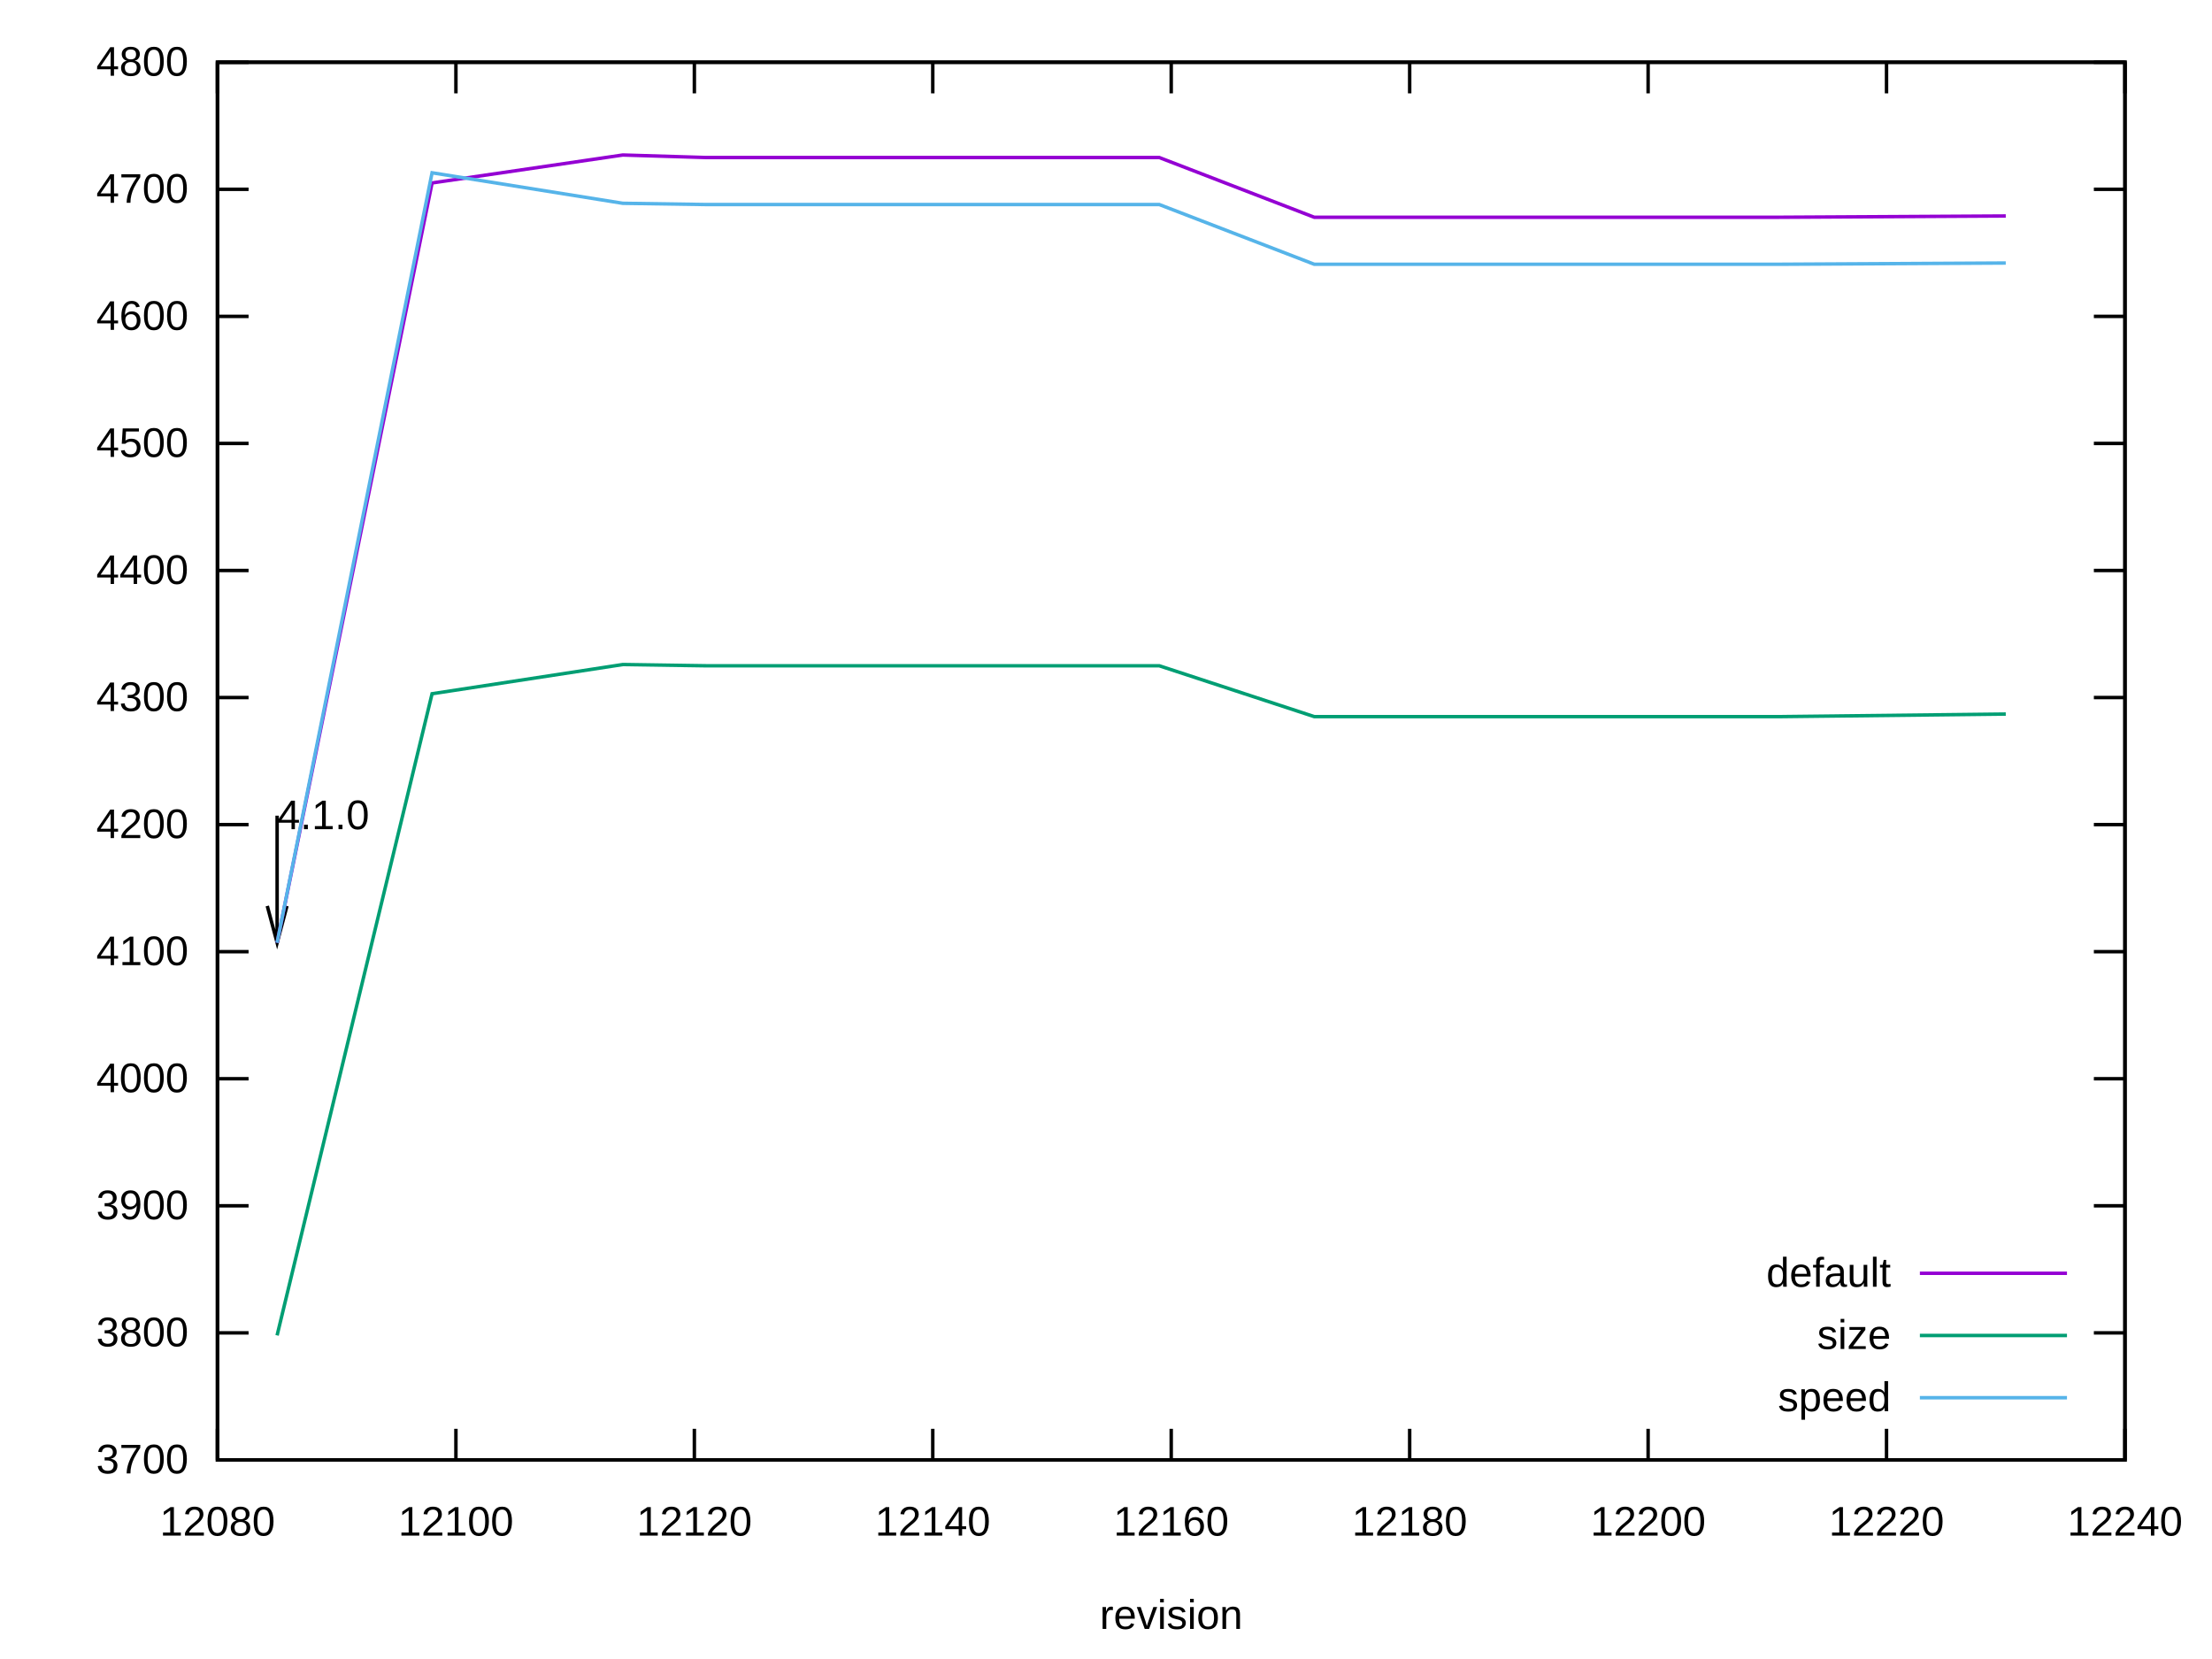
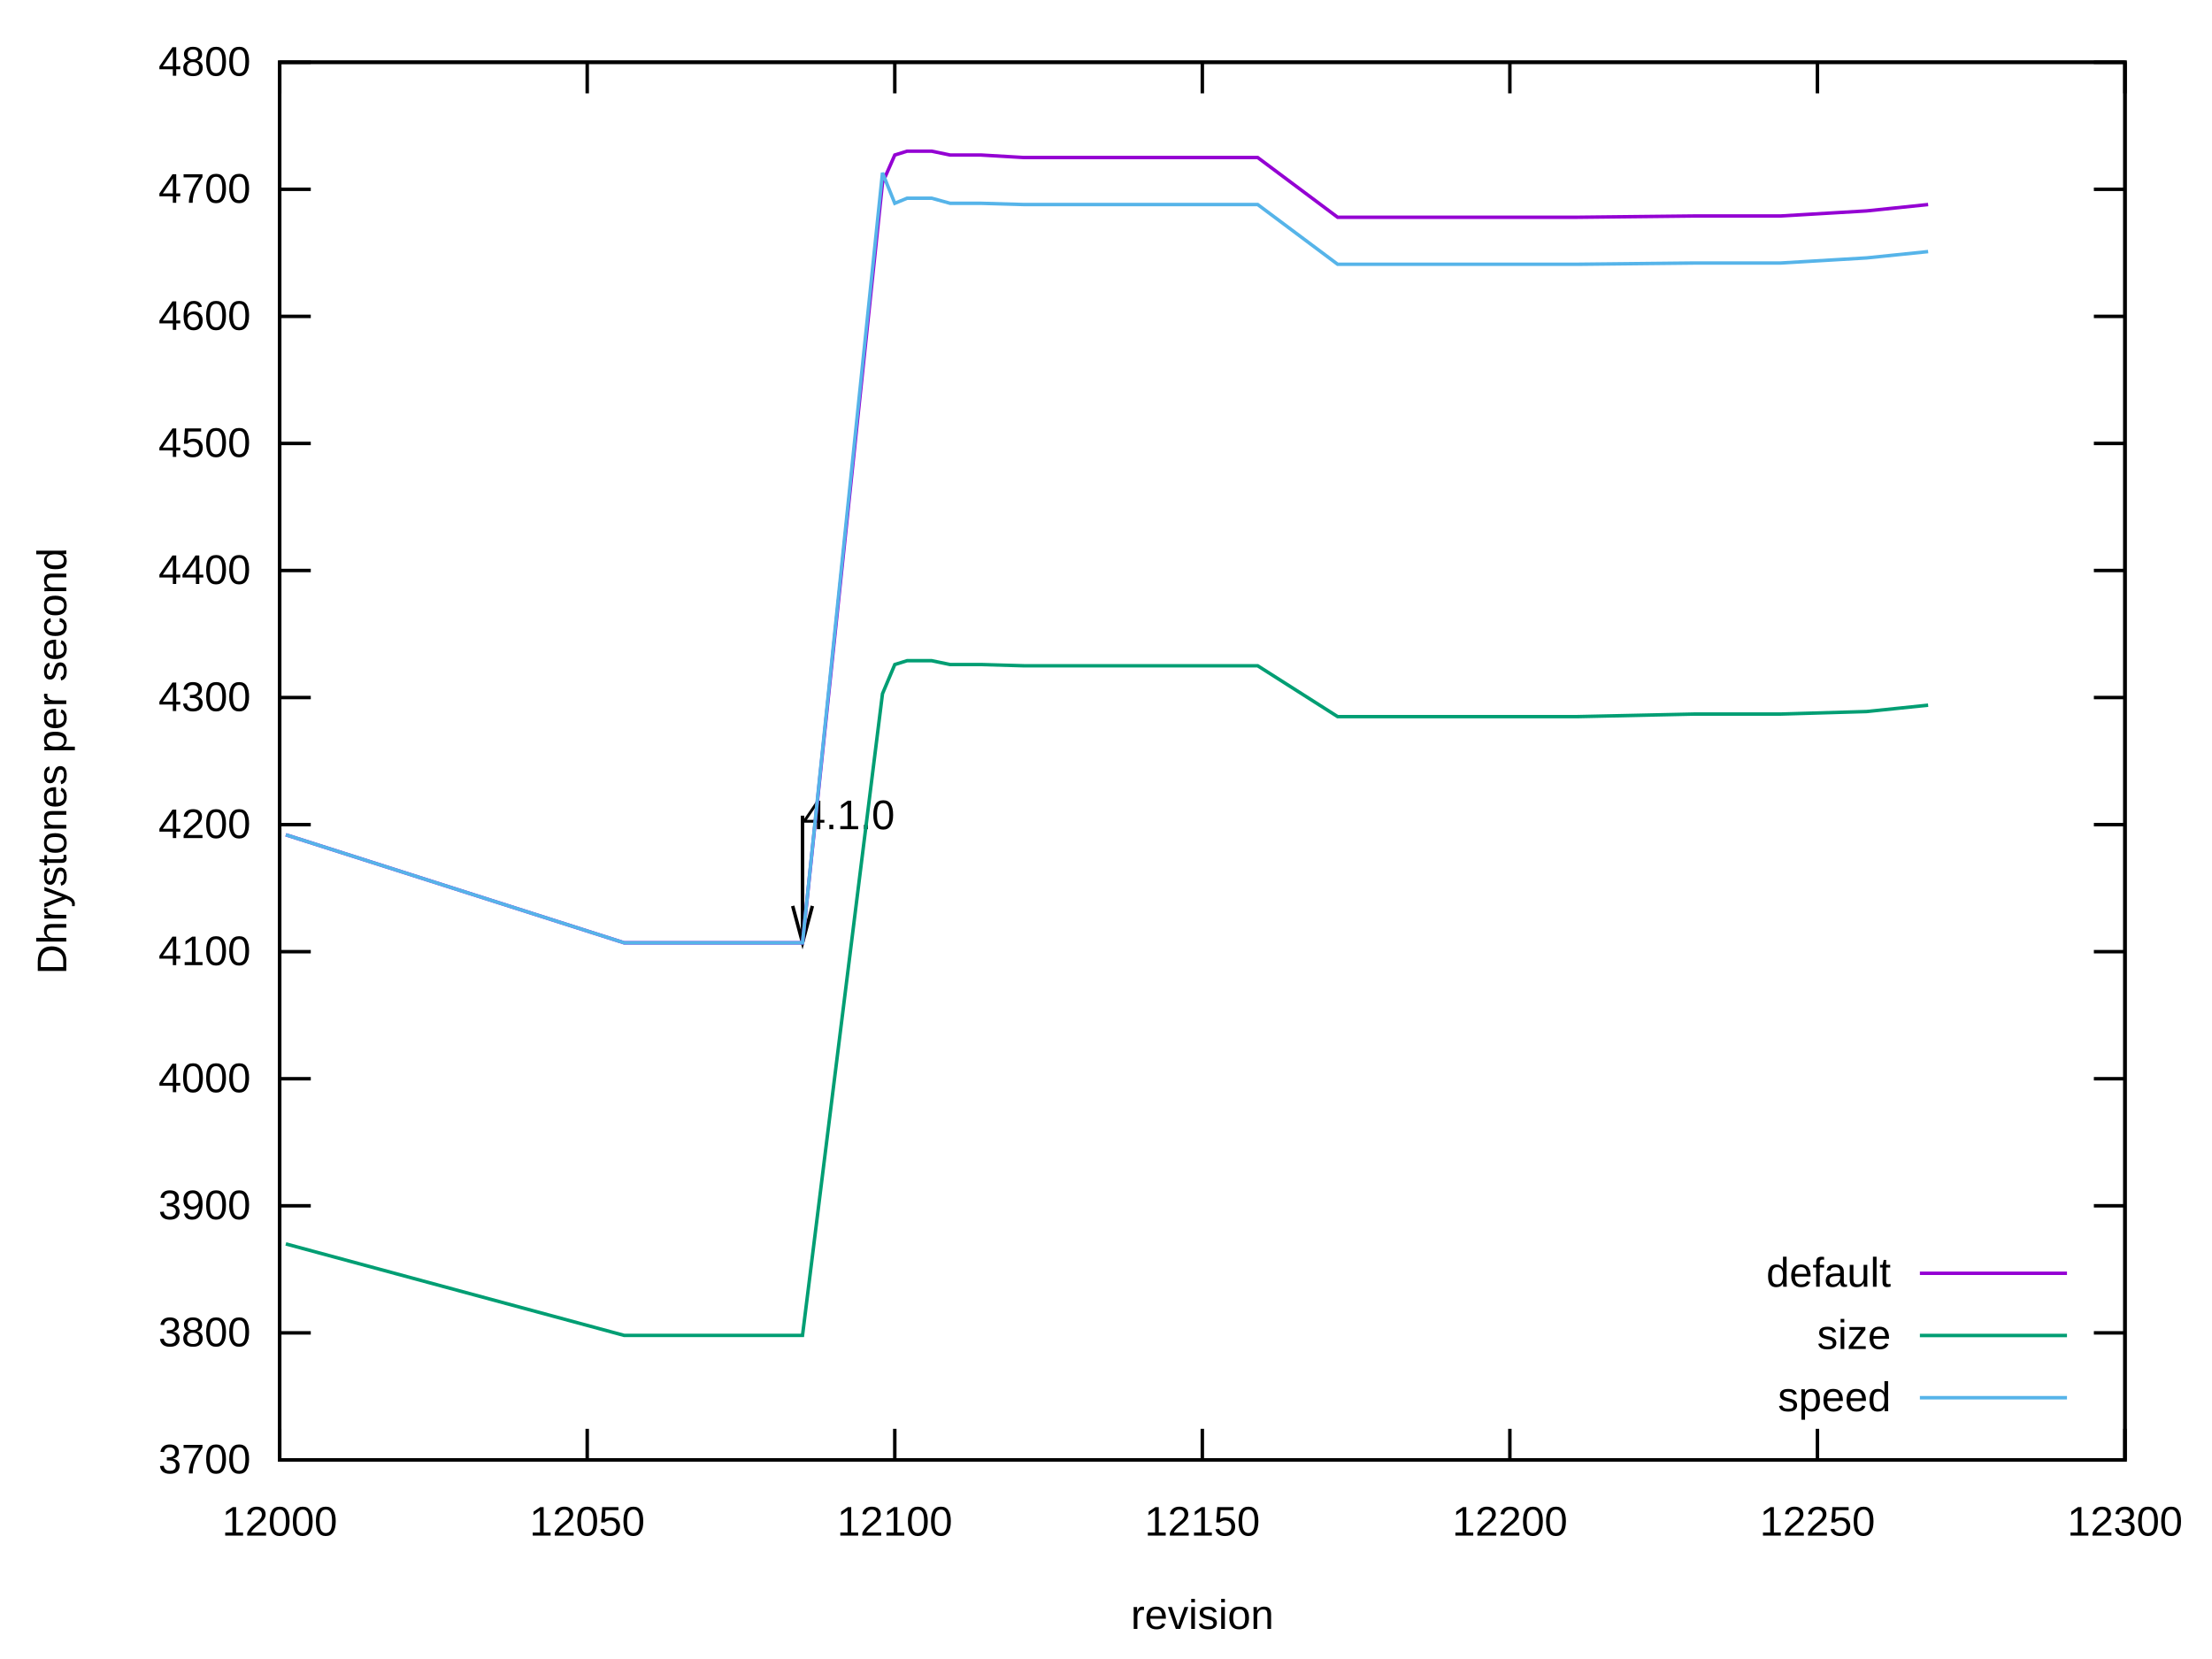
<svg xmlns="http://www.w3.org/2000/svg" xmlns:xlink="http://www.w3.org/1999/xlink" width="640" height="480" viewBox="0 0 640 480">
  <g id="gnuplot_canvas">
    <rect x="0" y="0" width="640" height="480" fill="none" />
    <defs>
      <circle id="gpDot" r="0.5" stroke-width="0.5" stroke="currentColor" />
      <path id="gpPt0" stroke-width="0.222" stroke="currentColor" d="M-1,0 h2 M0,-1 v2" />
      <path id="gpPt1" stroke-width="0.222" stroke="currentColor" d="M-1,-1 L1,1 M1,-1 L-1,1" />
      <path id="gpPt2" stroke-width="0.222" stroke="currentColor" d="M-1,0 L1,0 M0,-1 L0,1 M-1,-1 L1,1 M-1,1 L1,-1" />
      <rect id="gpPt3" stroke-width="0.222" stroke="currentColor" x="-1" y="-1" width="2" height="2" />
      <rect id="gpPt4" stroke-width="0.222" stroke="currentColor" fill="currentColor" x="-1" y="-1" width="2" height="2" />
      <circle id="gpPt5" stroke-width="0.222" stroke="currentColor" cx="0" cy="0" r="1" />
      <use xlink:href="#gpPt5" id="gpPt6" fill="currentColor" stroke="none" />
      <path id="gpPt7" stroke-width="0.222" stroke="currentColor" d="M0,-1.33 L-1.33,0.67 L1.33,0.67 z" />
      <use xlink:href="#gpPt7" id="gpPt8" fill="currentColor" stroke="none" />
      <use xlink:href="#gpPt7" id="gpPt9" stroke="currentColor" transform="rotate(180)" />
      <use xlink:href="#gpPt9" id="gpPt10" fill="currentColor" stroke="none" />
      <use xlink:href="#gpPt3" id="gpPt11" stroke="currentColor" transform="rotate(45)" />
      <use xlink:href="#gpPt11" id="gpPt12" fill="currentColor" stroke="none" />
      <path id="gpPt13" stroke-width="0.222" stroke="currentColor" d="M0,1.330 L1.265,0.411 L0.782,-1.067 L-0.782,-1.076 L-1.265,0.411 z" />
      <use xlink:href="#gpPt13" id="gpPt14" fill="currentColor" stroke="none" />
      <filter id="textbox" filterUnits="objectBoundingBox" x="0" y="0" height="1" width="1">
        <feFlood flood-color="white" flood-opacity="1" result="bgnd" />
        <feComposite in="SourceGraphic" in2="bgnd" operator="atop" />
      </filter>
      <filter id="greybox" filterUnits="objectBoundingBox" x="0" y="0" height="1" width="1">
        <feFlood flood-color="lightgrey" flood-opacity="1" result="grey" />
        <feComposite in="SourceGraphic" in2="grey" operator="atop" />
      </filter>
    </defs>
    <g fill="none" color="white" stroke="currentColor" stroke-width="1.00" stroke-linecap="butt" stroke-linejoin="miter">
</g>
    <g fill="none" color="black" stroke="currentColor" stroke-width="1.00" stroke-linecap="butt" stroke-linejoin="miter">
-       <path stroke="black" d="M62.92,422.40 L71.92,422.40 M614.82,422.40 L605.82,422.40  " />
-       <g transform="translate(54.53,426.30)" stroke="none" fill="black" font-family="Arial" font-size="12.00" text-anchor="end">
+       <path stroke="black" d="M80.92,422.40 L89.92,422.40 M614.82,422.40 L605.82,422.40  " />
+       <g transform="translate(72.53,426.30)" stroke="none" fill="black" font-family="Arial" font-size="12.00" text-anchor="end">
        <text>
          <tspan font-family="Arial"> 3700</tspan>
        </text>
      </g>
    </g>
    <g fill="none" color="black" stroke="currentColor" stroke-width="1.00" stroke-linecap="butt" stroke-linejoin="miter">
-       <path stroke="black" d="M62.92,385.64 L71.92,385.64 M614.82,385.64 L605.82,385.64  " />
-       <g transform="translate(54.53,389.54)" stroke="none" fill="black" font-family="Arial" font-size="12.00" text-anchor="end">
+       <path stroke="black" d="M80.92,385.64 L89.92,385.64 M614.82,385.64 L605.82,385.64  " />
+       <g transform="translate(72.53,389.54)" stroke="none" fill="black" font-family="Arial" font-size="12.00" text-anchor="end">
        <text>
          <tspan font-family="Arial"> 3800</tspan>
        </text>
      </g>
    </g>
    <g fill="none" color="black" stroke="currentColor" stroke-width="1.00" stroke-linecap="butt" stroke-linejoin="miter">
-       <path stroke="black" d="M62.92,348.87 L71.92,348.87 M614.82,348.87 L605.82,348.87  " />
-       <g transform="translate(54.53,352.77)" stroke="none" fill="black" font-family="Arial" font-size="12.00" text-anchor="end">
+       <path stroke="black" d="M80.92,348.87 L89.92,348.87 M614.82,348.87 L605.82,348.87  " />
+       <g transform="translate(72.53,352.77)" stroke="none" fill="black" font-family="Arial" font-size="12.00" text-anchor="end">
        <text>
          <tspan font-family="Arial"> 3900</tspan>
        </text>
      </g>
    </g>
    <g fill="none" color="black" stroke="currentColor" stroke-width="1.00" stroke-linecap="butt" stroke-linejoin="miter">
-       <path stroke="black" d="M62.92,312.11 L71.92,312.11 M614.82,312.11 L605.82,312.11  " />
-       <g transform="translate(54.53,316.01)" stroke="none" fill="black" font-family="Arial" font-size="12.00" text-anchor="end">
+       <path stroke="black" d="M80.92,312.11 L89.92,312.11 M614.82,312.11 L605.82,312.11  " />
+       <g transform="translate(72.53,316.01)" stroke="none" fill="black" font-family="Arial" font-size="12.00" text-anchor="end">
        <text>
          <tspan font-family="Arial"> 4000</tspan>
        </text>
      </g>
    </g>
    <g fill="none" color="black" stroke="currentColor" stroke-width="1.00" stroke-linecap="butt" stroke-linejoin="miter">
-       <path stroke="black" d="M62.92,275.35 L71.92,275.35 M614.82,275.35 L605.82,275.35  " />
-       <g transform="translate(54.53,279.25)" stroke="none" fill="black" font-family="Arial" font-size="12.00" text-anchor="end">
+       <path stroke="black" d="M80.92,275.35 L89.92,275.35 M614.82,275.35 L605.82,275.35  " />
+       <g transform="translate(72.53,279.25)" stroke="none" fill="black" font-family="Arial" font-size="12.00" text-anchor="end">
        <text>
          <tspan font-family="Arial"> 4100</tspan>
        </text>
      </g>
    </g>
    <g fill="none" color="black" stroke="currentColor" stroke-width="1.00" stroke-linecap="butt" stroke-linejoin="miter">
-       <path stroke="black" d="M62.92,238.59 L71.92,238.59 M614.82,238.59 L605.82,238.59  " />
-       <g transform="translate(54.53,242.49)" stroke="none" fill="black" font-family="Arial" font-size="12.00" text-anchor="end">
+       <path stroke="black" d="M80.92,238.59 L89.92,238.59 M614.82,238.59 L605.82,238.59  " />
+       <g transform="translate(72.53,242.49)" stroke="none" fill="black" font-family="Arial" font-size="12.00" text-anchor="end">
        <text>
          <tspan font-family="Arial"> 4200</tspan>
        </text>
      </g>
    </g>
    <g fill="none" color="black" stroke="currentColor" stroke-width="1.00" stroke-linecap="butt" stroke-linejoin="miter">
-       <path stroke="black" d="M62.92,201.82 L71.92,201.82 M614.82,201.82 L605.82,201.82  " />
-       <g transform="translate(54.53,205.72)" stroke="none" fill="black" font-family="Arial" font-size="12.00" text-anchor="end">
+       <path stroke="black" d="M80.92,201.82 L89.92,201.82 M614.82,201.82 L605.82,201.82  " />
+       <g transform="translate(72.53,205.72)" stroke="none" fill="black" font-family="Arial" font-size="12.00" text-anchor="end">
        <text>
          <tspan font-family="Arial"> 4300</tspan>
        </text>
      </g>
    </g>
    <g fill="none" color="black" stroke="currentColor" stroke-width="1.00" stroke-linecap="butt" stroke-linejoin="miter">
-       <path stroke="black" d="M62.92,165.06 L71.92,165.06 M614.82,165.06 L605.82,165.06  " />
-       <g transform="translate(54.53,168.96)" stroke="none" fill="black" font-family="Arial" font-size="12.00" text-anchor="end">
+       <path stroke="black" d="M80.92,165.06 L89.92,165.06 M614.82,165.06 L605.82,165.06  " />
+       <g transform="translate(72.53,168.96)" stroke="none" fill="black" font-family="Arial" font-size="12.00" text-anchor="end">
        <text>
          <tspan font-family="Arial"> 4400</tspan>
        </text>
      </g>
    </g>
    <g fill="none" color="black" stroke="currentColor" stroke-width="1.00" stroke-linecap="butt" stroke-linejoin="miter">
-       <path stroke="black" d="M62.92,128.30 L71.92,128.30 M614.82,128.30 L605.82,128.30  " />
-       <g transform="translate(54.53,132.20)" stroke="none" fill="black" font-family="Arial" font-size="12.00" text-anchor="end">
+       <path stroke="black" d="M80.92,128.30 L89.92,128.30 M614.82,128.30 L605.82,128.30  " />
+       <g transform="translate(72.53,132.20)" stroke="none" fill="black" font-family="Arial" font-size="12.00" text-anchor="end">
        <text>
          <tspan font-family="Arial"> 4500</tspan>
        </text>
      </g>
    </g>
    <g fill="none" color="black" stroke="currentColor" stroke-width="1.00" stroke-linecap="butt" stroke-linejoin="miter">
-       <path stroke="black" d="M62.92,91.54 L71.92,91.54 M614.82,91.54 L605.82,91.54  " />
-       <g transform="translate(54.53,95.44)" stroke="none" fill="black" font-family="Arial" font-size="12.00" text-anchor="end">
+       <path stroke="black" d="M80.92,91.54 L89.92,91.54 M614.82,91.54 L605.82,91.54  " />
+       <g transform="translate(72.53,95.44)" stroke="none" fill="black" font-family="Arial" font-size="12.00" text-anchor="end">
        <text>
          <tspan font-family="Arial"> 4600</tspan>
        </text>
      </g>
    </g>
    <g fill="none" color="black" stroke="currentColor" stroke-width="1.00" stroke-linecap="butt" stroke-linejoin="miter">
-       <path stroke="black" d="M62.92,54.77 L71.92,54.77 M614.82,54.77 L605.82,54.77  " />
-       <g transform="translate(54.53,58.67)" stroke="none" fill="black" font-family="Arial" font-size="12.00" text-anchor="end">
+       <path stroke="black" d="M80.92,54.77 L89.92,54.77 M614.82,54.77 L605.82,54.77  " />
+       <g transform="translate(72.53,58.67)" stroke="none" fill="black" font-family="Arial" font-size="12.00" text-anchor="end">
        <text>
          <tspan font-family="Arial"> 4700</tspan>
        </text>
      </g>
    </g>
    <g fill="none" color="black" stroke="currentColor" stroke-width="1.00" stroke-linecap="butt" stroke-linejoin="miter">
-       <path stroke="black" d="M62.92,18.01 L71.92,18.01 M614.82,18.01 L605.82,18.01  " />
-       <g transform="translate(54.53,21.91)" stroke="none" fill="black" font-family="Arial" font-size="12.00" text-anchor="end">
+       <path stroke="black" d="M80.92,18.01 L89.92,18.01 M614.82,18.01 L605.82,18.01  " />
+       <g transform="translate(72.53,21.91)" stroke="none" fill="black" font-family="Arial" font-size="12.00" text-anchor="end">
        <text>
          <tspan font-family="Arial"> 4800</tspan>
        </text>
      </g>
    </g>
    <g fill="none" color="black" stroke="currentColor" stroke-width="1.00" stroke-linecap="butt" stroke-linejoin="miter">
-       <path stroke="black" d="M62.92,422.40 L62.92,413.40 M62.92,18.01 L62.92,27.01  " />
-       <g transform="translate(62.92,444.30)" stroke="none" fill="black" font-family="Arial" font-size="12.00" text-anchor="middle">
-         <text>
-           <tspan font-family="Arial"> 12080</tspan>
-         </text>
-       </g>
-     </g>
-     <g fill="none" color="black" stroke="currentColor" stroke-width="1.00" stroke-linecap="butt" stroke-linejoin="miter">
-       <path stroke="black" d="M131.91,422.40 L131.91,413.40 M131.91,18.01 L131.91,27.01  " />
-       <g transform="translate(131.91,444.30)" stroke="none" fill="black" font-family="Arial" font-size="12.00" text-anchor="middle">
+       <path stroke="black" d="M80.92,422.40 L80.92,413.40 M80.92,18.01 L80.92,27.01  " />
+       <g transform="translate(80.92,444.30)" stroke="none" fill="black" font-family="Arial" font-size="12.00" text-anchor="middle">
+         <text>
+           <tspan font-family="Arial"> 12000</tspan>
+         </text>
+       </g>
+     </g>
+     <g fill="none" color="black" stroke="currentColor" stroke-width="1.00" stroke-linecap="butt" stroke-linejoin="miter">
+       <path stroke="black" d="M169.90,422.40 L169.90,413.40 M169.90,18.01 L169.90,27.01  " />
+       <g transform="translate(169.90,444.30)" stroke="none" fill="black" font-family="Arial" font-size="12.00" text-anchor="middle">
+         <text>
+           <tspan font-family="Arial"> 12050</tspan>
+         </text>
+       </g>
+     </g>
+     <g fill="none" color="black" stroke="currentColor" stroke-width="1.00" stroke-linecap="butt" stroke-linejoin="miter">
+       <path stroke="black" d="M258.89,422.40 L258.89,413.40 M258.89,18.01 L258.89,27.01  " />
+       <g transform="translate(258.89,444.30)" stroke="none" fill="black" font-family="Arial" font-size="12.00" text-anchor="middle">
        <text>
          <tspan font-family="Arial"> 12100</tspan>
        </text>
      </g>
    </g>
    <g fill="none" color="black" stroke="currentColor" stroke-width="1.00" stroke-linecap="butt" stroke-linejoin="miter">
-       <path stroke="black" d="M200.90,422.40 L200.90,413.40 M200.90,18.01 L200.90,27.01  " />
-       <g transform="translate(200.90,444.30)" stroke="none" fill="black" font-family="Arial" font-size="12.00" text-anchor="middle">
-         <text>
-           <tspan font-family="Arial"> 12120</tspan>
-         </text>
-       </g>
-     </g>
-     <g fill="none" color="black" stroke="currentColor" stroke-width="1.00" stroke-linecap="butt" stroke-linejoin="miter">
-       <path stroke="black" d="M269.88,422.40 L269.88,413.40 M269.88,18.01 L269.88,27.01  " />
-       <g transform="translate(269.88,444.30)" stroke="none" fill="black" font-family="Arial" font-size="12.00" text-anchor="middle">
-         <text>
-           <tspan font-family="Arial"> 12140</tspan>
-         </text>
-       </g>
-     </g>
-     <g fill="none" color="black" stroke="currentColor" stroke-width="1.00" stroke-linecap="butt" stroke-linejoin="miter">
-       <path stroke="black" d="M338.87,422.40 L338.87,413.40 M338.87,18.01 L338.87,27.01  " />
-       <g transform="translate(338.87,444.30)" stroke="none" fill="black" font-family="Arial" font-size="12.00" text-anchor="middle">
-         <text>
-           <tspan font-family="Arial"> 12160</tspan>
-         </text>
-       </g>
-     </g>
-     <g fill="none" color="black" stroke="currentColor" stroke-width="1.00" stroke-linecap="butt" stroke-linejoin="miter">
-       <path stroke="black" d="M407.86,422.40 L407.86,413.40 M407.86,18.01 L407.86,27.01  " />
-       <g transform="translate(407.86,444.30)" stroke="none" fill="black" font-family="Arial" font-size="12.00" text-anchor="middle">
-         <text>
-           <tspan font-family="Arial"> 12180</tspan>
-         </text>
-       </g>
-     </g>
-     <g fill="none" color="black" stroke="currentColor" stroke-width="1.00" stroke-linecap="butt" stroke-linejoin="miter">
-       <path stroke="black" d="M476.85,422.40 L476.85,413.40 M476.85,18.01 L476.85,27.01  " />
-       <g transform="translate(476.85,444.30)" stroke="none" fill="black" font-family="Arial" font-size="12.00" text-anchor="middle">
+       <path stroke="black" d="M347.87,422.40 L347.87,413.40 M347.87,18.01 L347.87,27.01  " />
+       <g transform="translate(347.87,444.30)" stroke="none" fill="black" font-family="Arial" font-size="12.00" text-anchor="middle">
+         <text>
+           <tspan font-family="Arial"> 12150</tspan>
+         </text>
+       </g>
+     </g>
+     <g fill="none" color="black" stroke="currentColor" stroke-width="1.00" stroke-linecap="butt" stroke-linejoin="miter">
+       <path stroke="black" d="M436.85,422.40 L436.85,413.40 M436.85,18.01 L436.85,27.01  " />
+       <g transform="translate(436.85,444.30)" stroke="none" fill="black" font-family="Arial" font-size="12.00" text-anchor="middle">
        <text>
          <tspan font-family="Arial"> 12200</tspan>
        </text>
      </g>
    </g>
    <g fill="none" color="black" stroke="currentColor" stroke-width="1.00" stroke-linecap="butt" stroke-linejoin="miter">
-       <path stroke="black" d="M545.83,422.40 L545.83,413.40 M545.83,18.01 L545.83,27.01  " />
-       <g transform="translate(545.83,444.30)" stroke="none" fill="black" font-family="Arial" font-size="12.00" text-anchor="middle">
-         <text>
-           <tspan font-family="Arial"> 12220</tspan>
+       <path stroke="black" d="M525.84,422.40 L525.84,413.40 M525.84,18.01 L525.84,27.01  " />
+       <g transform="translate(525.84,444.30)" stroke="none" fill="black" font-family="Arial" font-size="12.00" text-anchor="middle">
+         <text>
+           <tspan font-family="Arial"> 12250</tspan>
        </text>
      </g>
    </g>
    <g fill="none" color="black" stroke="currentColor" stroke-width="1.00" stroke-linecap="butt" stroke-linejoin="miter">
      <path stroke="black" d="M614.82,422.40 L614.82,413.40 M614.82,18.01 L614.82,27.01  " />
      <g transform="translate(614.82,444.30)" stroke="none" fill="black" font-family="Arial" font-size="12.00" text-anchor="middle">
        <text>
-           <tspan font-family="Arial"> 12240</tspan>
-         </text>
-       </g>
-     </g>
-     <g fill="none" color="black" stroke="currentColor" stroke-width="1.00" stroke-linecap="butt" stroke-linejoin="miter">
- </g>
-     <g fill="none" color="black" stroke="currentColor" stroke-width="1.00" stroke-linecap="butt" stroke-linejoin="miter">
-       <path stroke="black" d="M62.92,18.01 L62.92,422.40 L614.82,422.40 L614.82,18.01 L62.92,18.01 Z  " />
-       <g transform="translate(80.17,239.91)" stroke="none" fill="black" font-family="Arial" font-size="12.00" text-anchor="start">
+           <tspan font-family="Arial"> 12300</tspan>
+         </text>
+       </g>
+     </g>
+     <g fill="none" color="black" stroke="currentColor" stroke-width="1.00" stroke-linecap="butt" stroke-linejoin="miter">
+ </g>
+     <g fill="none" color="black" stroke="currentColor" stroke-width="1.00" stroke-linecap="butt" stroke-linejoin="miter">
+       <path stroke="black" d="M80.92,18.01 L80.92,422.40 L614.82,422.40 L614.82,18.01 L80.92,18.01 Z  " />
+       <g transform="translate(232.19,239.91)" stroke="none" fill="black" font-family="Arial" font-size="12.00" text-anchor="start">
        <text>
          <tspan font-family="Arial">4.1.0</tspan>
        </text>
      </g>
-       <path stroke="black" d="M77.33,262.12 L80.18,272.77 L83.03,262.12 M80.18,236.00 L80.18,272.77  " />
-     </g>
-     <g fill="none" color="black" stroke="currentColor" stroke-width="1.00" stroke-linecap="butt" stroke-linejoin="miter">
-       <g transform="translate(338.87,471.30)" stroke="none" fill="black" font-family="Arial" font-size="12.00" text-anchor="middle">
+       <path stroke="black" d="M229.35,262.12 L232.20,272.77 L235.05,262.12 M232.20,236.00 L232.20,272.77  " />
+     </g>
+     <g fill="none" color="black" stroke="currentColor" stroke-width="1.00" stroke-linecap="butt" stroke-linejoin="miter">
+       <g transform="translate(19.18,220.21) rotate(270)" stroke="none" fill="black" font-family="Arial" font-size="12.00" text-anchor="middle">
+         <text>
+           <tspan font-family="Arial">Dhrystones per second</tspan>
+         </text>
+       </g>
+     </g>
+     <g fill="none" color="black" stroke="currentColor" stroke-width="1.00" stroke-linecap="butt" stroke-linejoin="miter">
+       <g transform="translate(347.87,471.30)" stroke="none" fill="black" font-family="Arial" font-size="12.00" text-anchor="middle">
        <text>
          <tspan font-family="Arial">revision</tspan>
        </text>
      </g>
    </g>
    <g fill="none" color="black" stroke="currentColor" stroke-width="1.00" stroke-linecap="butt" stroke-linejoin="miter">
</g>
    <g id="gnuplot_plot_1">
      <g fill="none" color="black" stroke="currentColor" stroke-width="1.00" stroke-linecap="butt" stroke-linejoin="miter">
        <g transform="translate(547.09,372.30)" stroke="none" fill="black" font-family="Arial" font-size="12.00" text-anchor="end">
          <text>
            <tspan font-family="Arial">default</tspan>
          </text>
        </g>
      </g>
      <g fill="none" color="black" stroke="currentColor" stroke-width="1.00" stroke-linecap="butt" stroke-linejoin="miter">
-         <path stroke="rgb(148,   0, 211)" d="M555.48,368.40 L598.04,368.40 M80.17,272.78 L125.01,52.93 L180.20,44.85 L204.34,45.58 L290.58,45.58 L335.42,45.58   L380.26,62.86 L514.79,62.86 L580.33,62.49  " />
+         <path stroke="rgb(148,   0, 211)" d="M555.48,368.40 L598.04,368.40 M82.70,241.53 L180.58,272.78 L232.19,272.78 L255.33,52.93 L258.89,44.85 L262.45,43.74   L269.56,43.74 L274.90,44.85 L283.80,44.85 L296.26,45.58 L340.75,45.58 L363.89,45.58 L387.02,62.86 L456.43,62.86   L490.24,62.49 L515.16,62.49 L540.07,61.02 L557.87,59.18  " />
      </g>
    </g>
    <g id="gnuplot_plot_2">
      <g fill="none" color="black" stroke="currentColor" stroke-width="1.00" stroke-linecap="butt" stroke-linejoin="miter">
        <g transform="translate(547.09,390.30)" stroke="none" fill="black" font-family="Arial" font-size="12.00" text-anchor="end">
          <text>
            <tspan font-family="Arial">size</tspan>
          </text>
        </g>
      </g>
      <g fill="none" color="black" stroke="currentColor" stroke-width="1.00" stroke-linecap="butt" stroke-linejoin="miter">
-         <path stroke="rgb(  0, 158, 115)" d="M555.48,386.40 L598.04,386.40 M80.17,386.37 L125.01,200.72 L180.20,192.27 L204.34,192.63 L290.58,192.63 L335.42,192.63   L380.26,207.34 L514.79,207.34 L580.33,206.60  " />
+         <path stroke="rgb(  0, 158, 115)" d="M555.48,386.40 L598.04,386.40 M82.70,359.90 L180.58,386.37 L232.19,386.37 L255.33,200.72 L258.89,192.27 L262.45,191.16   L269.56,191.16 L274.90,192.27 L283.80,192.27 L296.26,192.63 L340.75,192.63 L363.89,192.63 L387.02,207.34 L456.43,207.34   L490.24,206.60 L515.16,206.60 L540.07,205.87 L557.87,204.03  " />
      </g>
    </g>
    <g id="gnuplot_plot_3">
      <g fill="none" color="black" stroke="currentColor" stroke-width="1.00" stroke-linecap="butt" stroke-linejoin="miter">
        <g transform="translate(547.09,408.30)" stroke="none" fill="black" font-family="Arial" font-size="12.00" text-anchor="end">
          <text>
            <tspan font-family="Arial">speed</tspan>
          </text>
        </g>
      </g>
      <g fill="none" color="black" stroke="currentColor" stroke-width="1.00" stroke-linecap="butt" stroke-linejoin="miter">
-         <path stroke="rgb( 86, 180, 233)" d="M555.48,404.40 L598.04,404.40 M80.17,272.78 L125.01,49.99 L180.20,58.82 L204.34,59.18 L290.58,59.18 L335.42,59.18   L380.26,76.46 L514.79,76.46 L580.33,76.10  " />
+         <path stroke="rgb( 86, 180, 233)" d="M555.48,404.40 L598.04,404.40 M82.70,241.53 L180.58,272.78 L232.19,272.78 L255.33,49.99 L258.89,58.82 L262.45,57.35   L269.56,57.35 L274.90,58.82 L283.80,58.82 L296.26,59.18 L340.75,59.18 L363.89,59.18 L387.02,76.46 L456.43,76.46   L490.24,76.10 L515.16,76.10 L540.07,74.62 L557.87,72.79  " />
      </g>
    </g>
    <g fill="none" color="white" stroke="rgb( 86, 180, 233)" stroke-width="2.00" stroke-linecap="butt" stroke-linejoin="miter">
</g>
    <g fill="none" color="black" stroke="currentColor" stroke-width="2.00" stroke-linecap="butt" stroke-linejoin="miter">
</g>
    <g fill="none" color="black" stroke="black" stroke-width="1.00" stroke-linecap="butt" stroke-linejoin="miter">
</g>
    <g fill="none" color="black" stroke="currentColor" stroke-width="1.00" stroke-linecap="butt" stroke-linejoin="miter">
-       <path stroke="black" d="M62.92,18.01 L62.92,422.40 L614.82,422.40 L614.82,18.01 L62.92,18.01 Z  " />
+       <path stroke="black" d="M80.92,18.01 L80.92,422.40 L614.82,422.40 L614.82,18.01 L80.92,18.01 Z  " />
    </g>
    <g fill="none" color="black" stroke="currentColor" stroke-width="1.00" stroke-linecap="butt" stroke-linejoin="miter">
</g>
  </g>
</svg>
